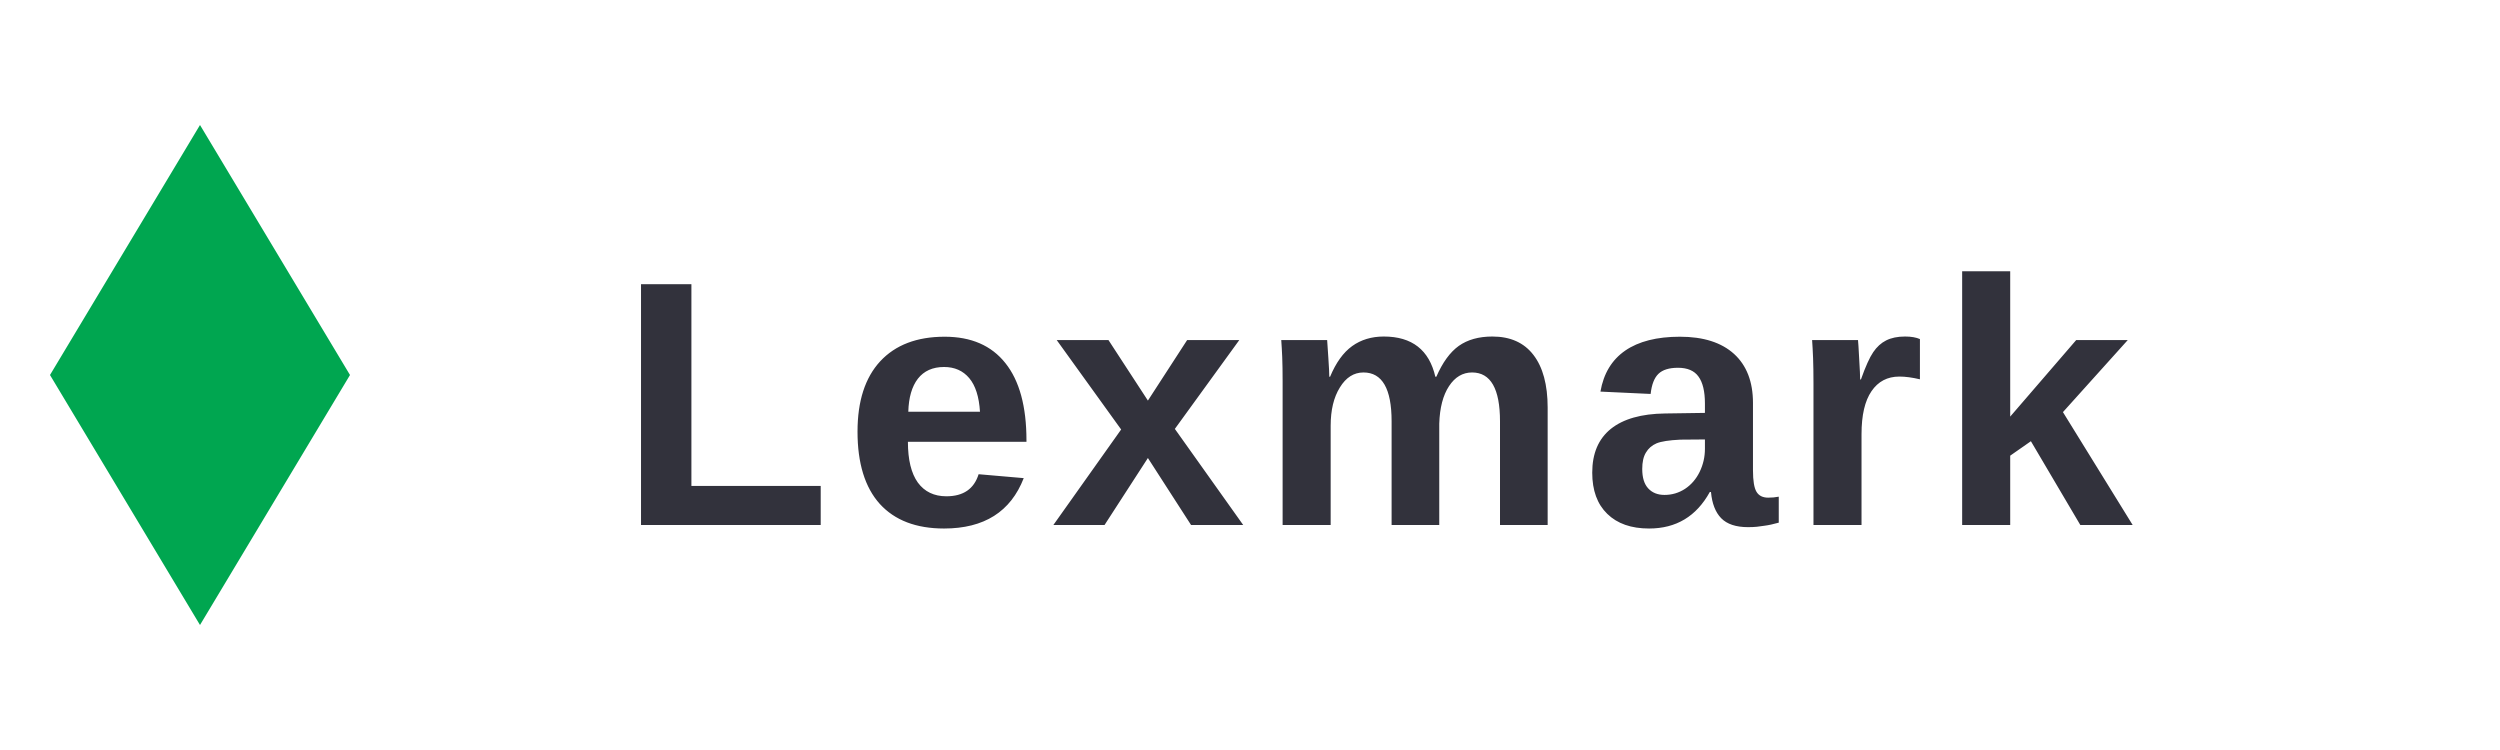
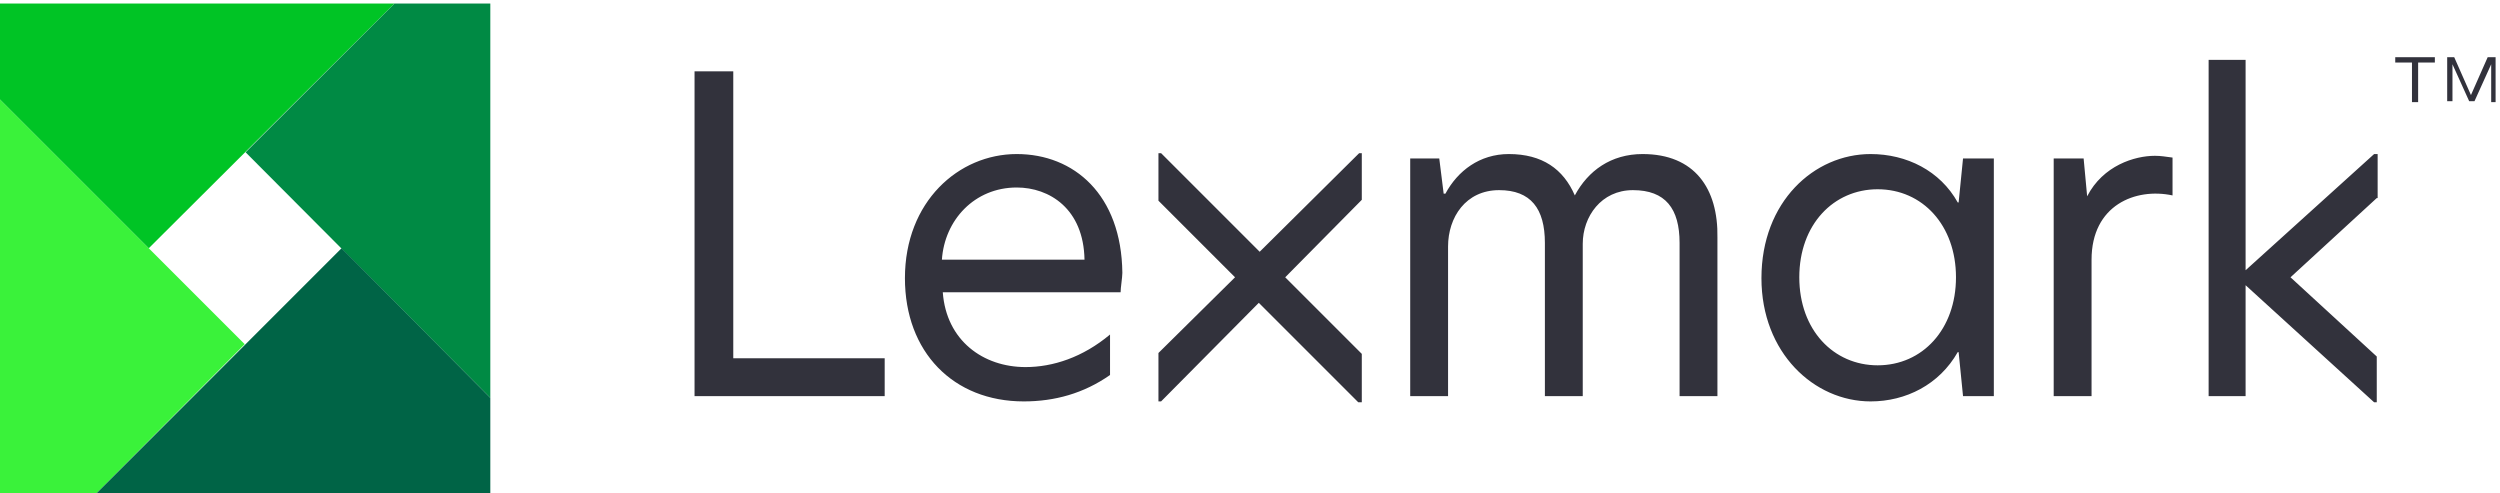
- <svg xmlns="http://www.w3.org/2000/svg" viewBox="0 0 200 60">
-   <polygon points="16,10 28,30 16,50 4,30" fill="#00A650" />
-   <text x="110" y="42" font-family="Arial,Helvetica,sans-serif" font-size="28" font-weight="700" fill="#32323C" text-anchor="middle" letter-spacing="1">Lexmark</text>
+ <svg xmlns="http://www.w3.org/2000/svg" version="1.1" id="Artwork" viewBox="0 0 284 56" xml:space="preserve">
+   <g>
+     <path fill="#32323C" d="M270,22.5l-9.8,9l9.8,9v5.2h-0.3l-14.6-13.3V45h-4.2V6.8h4.2v23.9l14.6-13.2h0.4V22.5z M78.9,45h21.6v-4.3H83.3V8.1h-4.4V45z M115.5,17.5c-6.6,0-12.7,5.4-12.7,14.1c0,8.4,5.5,14,13.5,14c3.5,0,6.8-0.9,9.8-3V38c-3.1,2.6-6.5,3.7-9.6,3.7c-4.8,0-9-3-9.4-8.5h20.2c0-0.5,0.2-1.7,0.2-2.2C127.4,22.1,122,17.5,115.5,17.5z M115.5,21.3c3.7,0,7.6,2.4,7.7,8.2H107C107.3,25,110.7,21.3,115.5,21.3z M186.6,17.5c-3.6,0-6.2,1.9-7.7,4.7c-1.3-3-3.7-4.7-7.5-4.7c-3.3,0-5.8,1.9-7.2,4.5H164l-0.5-4h-3.3v27h4.3V28c0-3.3,2-6.4,5.8-6.4c3.6,0,5.2,2.1,5.2,6V45h4.3V27.7c0-3.1,2.1-6.1,5.7-6.1c3.7,0,5.3,2.1,5.3,6V45h4.3V27C195.2,21.4,192.5,17.5,186.6,17.5z M212.5,17.5c-6.4,0-12.4,5.4-12.4,14.1c0,8.5,6,14,12.4,14c4,0,7.8-1.9,9.9-5.6h0.1l0.5,5h3.5V18H223l-0.5,5h-0.1C220.4,19.4,216.6,17.5,212.5,17.5z M213.3,21.5c5.1,0,8.9,4.1,8.9,10c0,5.9-3.8,10-8.9,10c-5,0-8.9-4-8.9-10C204.4,25.5,208.3,21.5,213.3,21.5z M244.8,17.7c-2.3,0-5.9,1.1-7.7,4.6h0l-0.4-4.3h-3.4v27h4.3V29.5c0-6.2,5-8.2,9.2-7.3v-4.3C246,17.8,245.5,17.7,244.8,17.7z M154.7,17.4h-0.3l-11.3,11.2l-11.2-11.2h-0.3v5.4l8.7,8.7l-8.7,8.6v5.5h0.3L143,34.4l11.3,11.3h0.4v-5.5l-8.7-8.7l8.7-8.8V17.4z M272.1,7.1V6.5h4.5v0.6h-1.9v4.5H274V7.1H272.1z M278.8,6.5l1.9,4.3l1.9-4.3h0.9v5.1H283V7.3h0l-1.9,4.2h-0.6l-1.9-4.2h0v4.2h-0.6V6.5H278.8z" />
+     <polygon fill="#008A44" points="55.7,45.2 55.7,0.4 44.8,0.4 27.9,17.3" />
+     <polygon fill="#3AF23A" points="0,11.3 0,56.1 10.9,56.1 27.8,39.1" />
+     <polygon fill="#006446" points="10.9,56.1 55.7,56.1 55.7,45.2 38.8,28.2" />
+     <polygon fill="#00C425" points="44.8,0.4 0,0.4 0,11.3 16.9,28.2" />
+   </g>
</svg>
